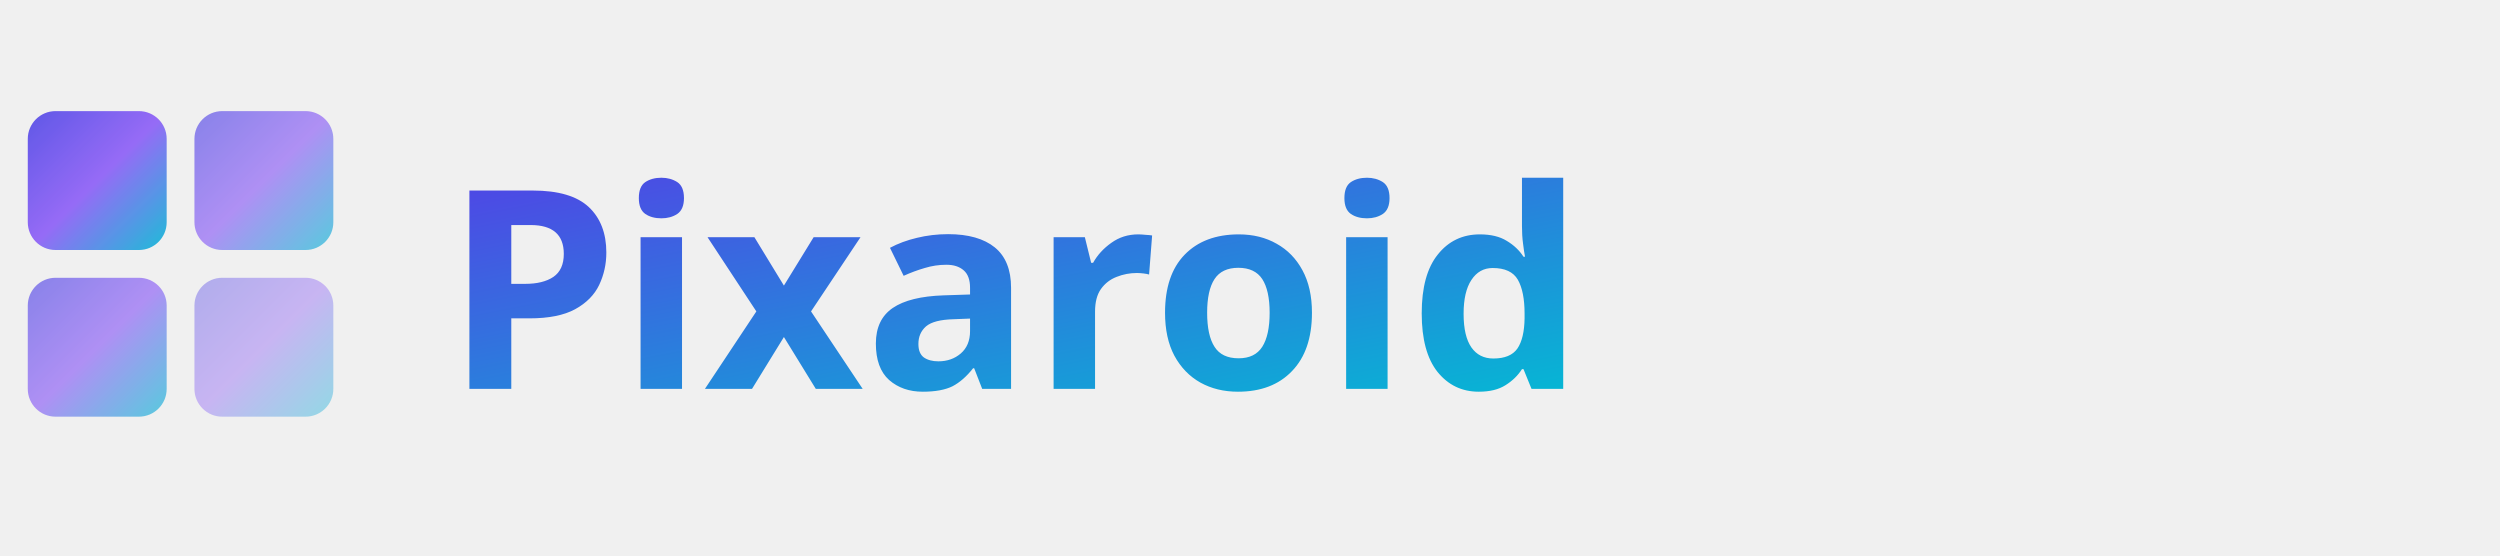
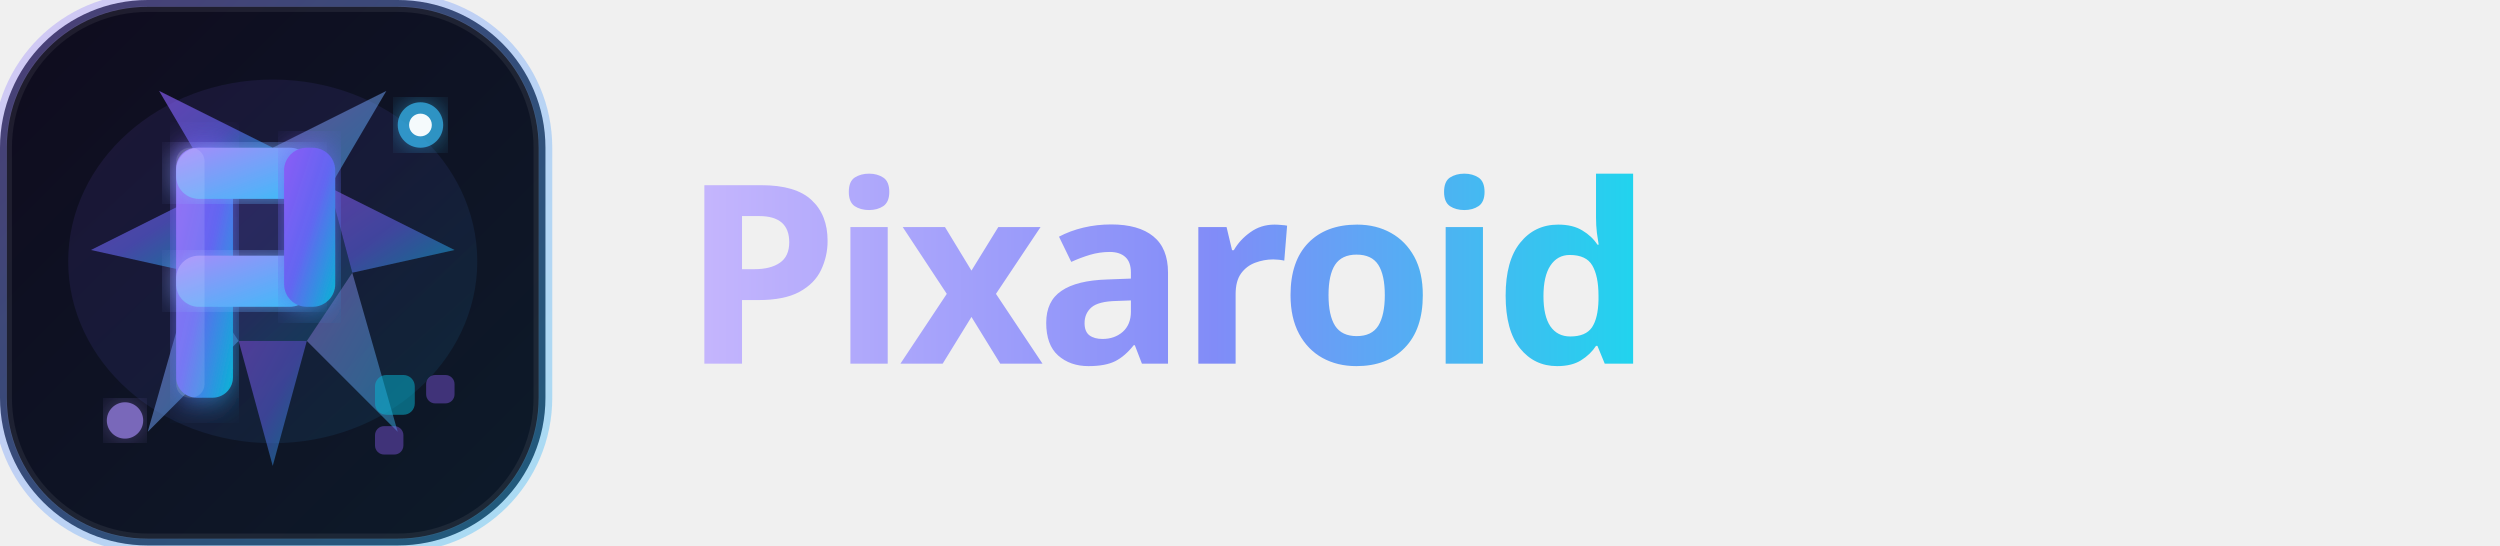
- <svg xmlns="http://www.w3.org/2000/svg" viewBox="0 0 180 40" fill="none" role="img" aria-label="Pixnova">
+ <svg xmlns="http://www.w3.org/2000/svg" viewBox="0 0 220 48" role="img" aria-label="Pixaroid">
  <defs>
-     <linearGradient id="logoGrad" x1="0" y1="0" x2="1" y2="1">
-       <stop offset="0%" stop-color="#4F46E5" />
+     <linearGradient id="lg1" x1="0%" y1="0%" x2="100%" y2="100%">
+       <stop offset="0%" stop-color="#8B5CF6" />
+       <stop offset="50%" stop-color="#6366F1" />
      <stop offset="100%" stop-color="#06B6D4" />
    </linearGradient>
-     <linearGradient id="markGrad" x1="0" y1="0" x2="1" y2="1">
-       <stop offset="0%" stop-color="#4F46E5" />
-       <stop offset="50%" stop-color="#8B5CF6" />
-       <stop offset="100%" stop-color="#06B6D4" />
+     <linearGradient id="lg2" x1="0%" y1="0%" x2="100%" y2="100%">
+       <stop offset="0%" stop-color="#A78BFA" />
+       <stop offset="100%" stop-color="#38BDF8" />
    </linearGradient>
+     <linearGradient id="lg3" x1="0%" y1="0%" x2="100%" y2="0%">
+       <stop offset="0%" stop-color="#C4B5FD" />
+       <stop offset="55%" stop-color="#818CF8" />
+       <stop offset="100%" stop-color="#22D3EE" />
+     </linearGradient>
+     <linearGradient id="lg4" x1="0%" y1="0%" x2="100%" y2="100%">
+       <stop offset="0%" stop-color="#0F0B1E" />
+       <stop offset="100%" stop-color="#0D1B2A" />
+     </linearGradient>
+     <filter id="gw">
+       <feGaussianBlur stdDeviation="1.5" result="b" />
+       <feMerge>
+         <feMergeNode in="b" />
+         <feMergeNode in="SourceGraphic" />
+       </feMerge>
+     </filter>
+     <clipPath id="rc">
+       <rect width="48" height="48" rx="13" />
+     </clipPath>
  </defs>
-   <rect x="2" y="8" width="10" height="10" rx="2" fill="url(#markGrad)" opacity="0.9" />
-   <rect x="14" y="8" width="10" height="10" rx="2" fill="url(#markGrad)" opacity="0.65" />
-   <rect x="2" y="20" width="10" height="10" rx="2" fill="url(#markGrad)" opacity="0.65" />
-   <rect x="14" y="20" width="10" height="10" rx="2" fill="url(#markGrad)" opacity="0.4" />
-   <text x="32" y="28" font-family="Poppins, sans-serif" font-weight="700" font-size="20" fill="url(#logoGrad)">Pixaroid</text>
+   <rect width="48" height="48" rx="13" fill="url(#lg4)" />
+   <ellipse cx="24" cy="23" rx="18" ry="16" fill="url(#lg1)" opacity="0.1" />
+   <g clip-path="url(#rc)">
+     <path d="M14 8 L24 13 L19 16.5 Z" fill="url(#lg1)" opacity="0.65" />
+     <path d="M34 8 L24 13 L29 16.5 Z" fill="url(#lg2)" opacity="0.5" />
+     <path d="M40 22 L29 16.5 L31 24 Z" fill="url(#lg1)" opacity="0.55" />
+     <path d="M35 38 L31 24 L27 30 Z" fill="url(#lg2)" opacity="0.45" />
+     <path d="M24 41 L27 30 L21 30 Z" fill="url(#lg1)" opacity="0.5" />
+     <path d="M13 38 L21 30 L17 24 Z" fill="url(#lg2)" opacity="0.5" />
+     <path d="M8 22 L17 24 L19 16.5 Z" fill="url(#lg1)" opacity="0.6" />
+     <polygon points="19,16.5 29,16.5 31,24 27,30 21,30 17,24" fill="url(#lg1)" opacity="0.2" />
+     <rect x="15.5" y="13" width="5" height="22" rx="1.8" fill="url(#lg1)" filter="url(#gw)" />
+     <rect x="15.5" y="13" width="12" height="4.5" rx="2" fill="url(#lg2)" filter="url(#gw)" />
+     <rect x="15.5" y="22.5" width="12" height="4.5" rx="2" fill="url(#lg2)" filter="url(#gw)" />
+     <rect x="25" y="13" width="4.5" height="14" rx="2" fill="url(#lg1)" filter="url(#gw)" />
+     <circle cx="37" cy="11" r="2" fill="#38BDF8" opacity="0.75" filter="url(#gw)" />
+     <circle cx="37" cy="11" r="1" fill="#fff" opacity="0.95" />
+     <circle cx="11" cy="37" r="1.6" fill="#A78BFA" opacity="0.7" filter="url(#gw)" />
+     <rect x="33" y="33" width="3.5" height="3.5" rx="1" fill="#06B6D4" opacity="0.5" />
+     <rect x="37.5" y="33" width="2.5" height="2.5" rx="0.8" fill="#8B5CF6" opacity="0.4" />
+     <rect x="33" y="37.5" width="2.5" height="2.5" rx="0.8" fill="#8B5CF6" opacity="0.4" />
+     <rect x="15.5" y="13" width="2.5" height="22" rx="1.2" fill="white" opacity="0.12" />
+   </g>
+   <rect width="48" height="48" rx="13" fill="none" stroke="url(#lg2)" stroke-width="1.2" opacity="0.4" />
+   <rect x="0.8" y="0.8" width="46.4" height="46.4" rx="12.2" fill="none" stroke="white" stroke-width="0.5" opacity="0.07" />
+   <text x="60" y="32" font-family="'Sora', 'Space Grotesk', 'DM Sans', system-ui, sans-serif" font-size="22" font-weight="800" letter-spacing="-0.7" fill="url(#lg3)">Pixaroid</text>
</svg>
